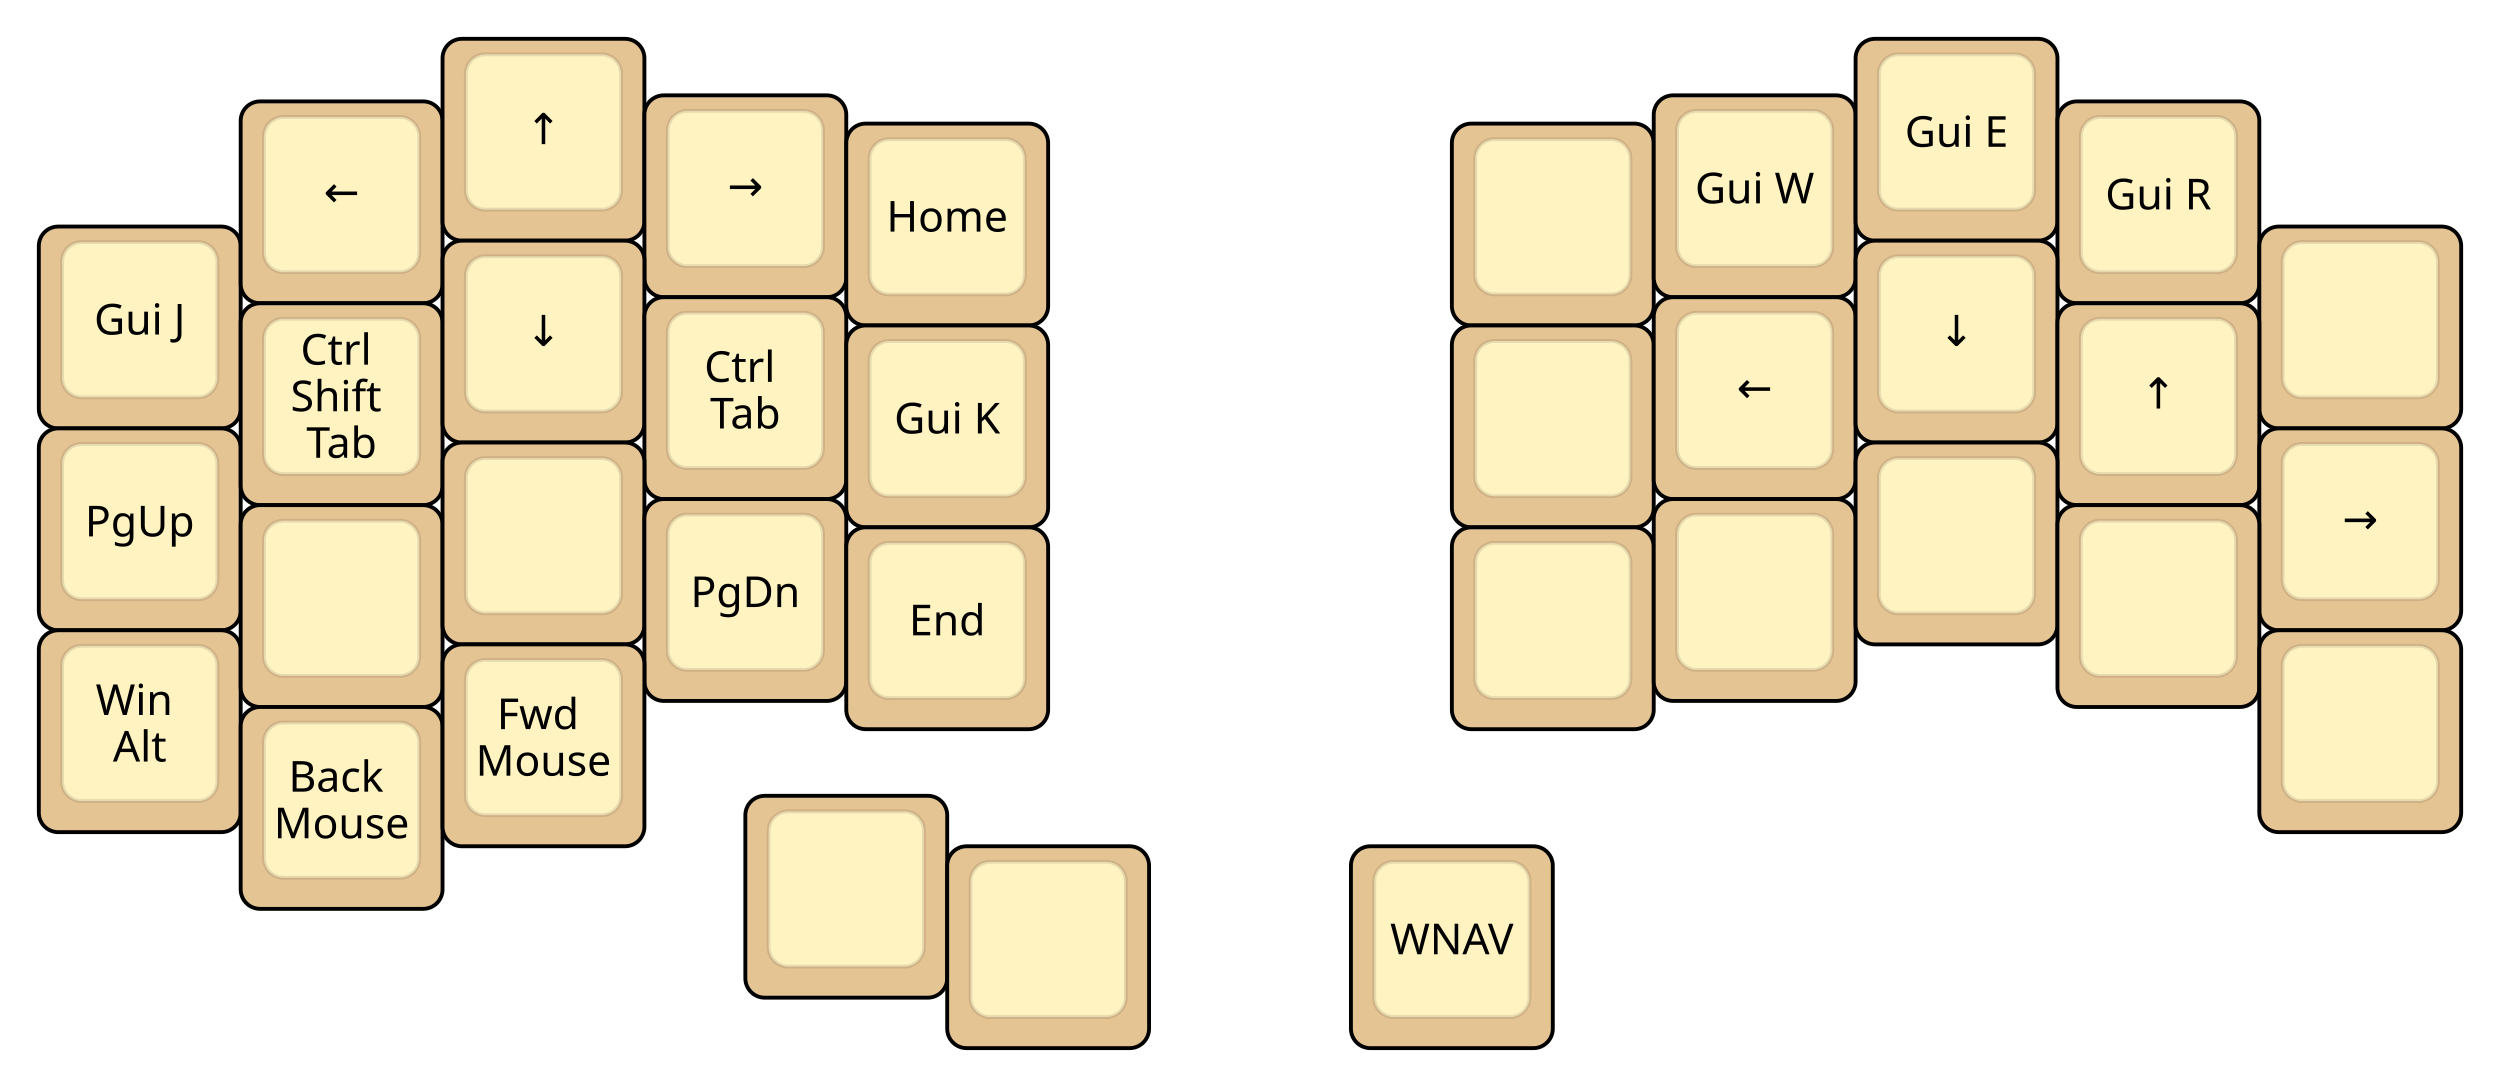
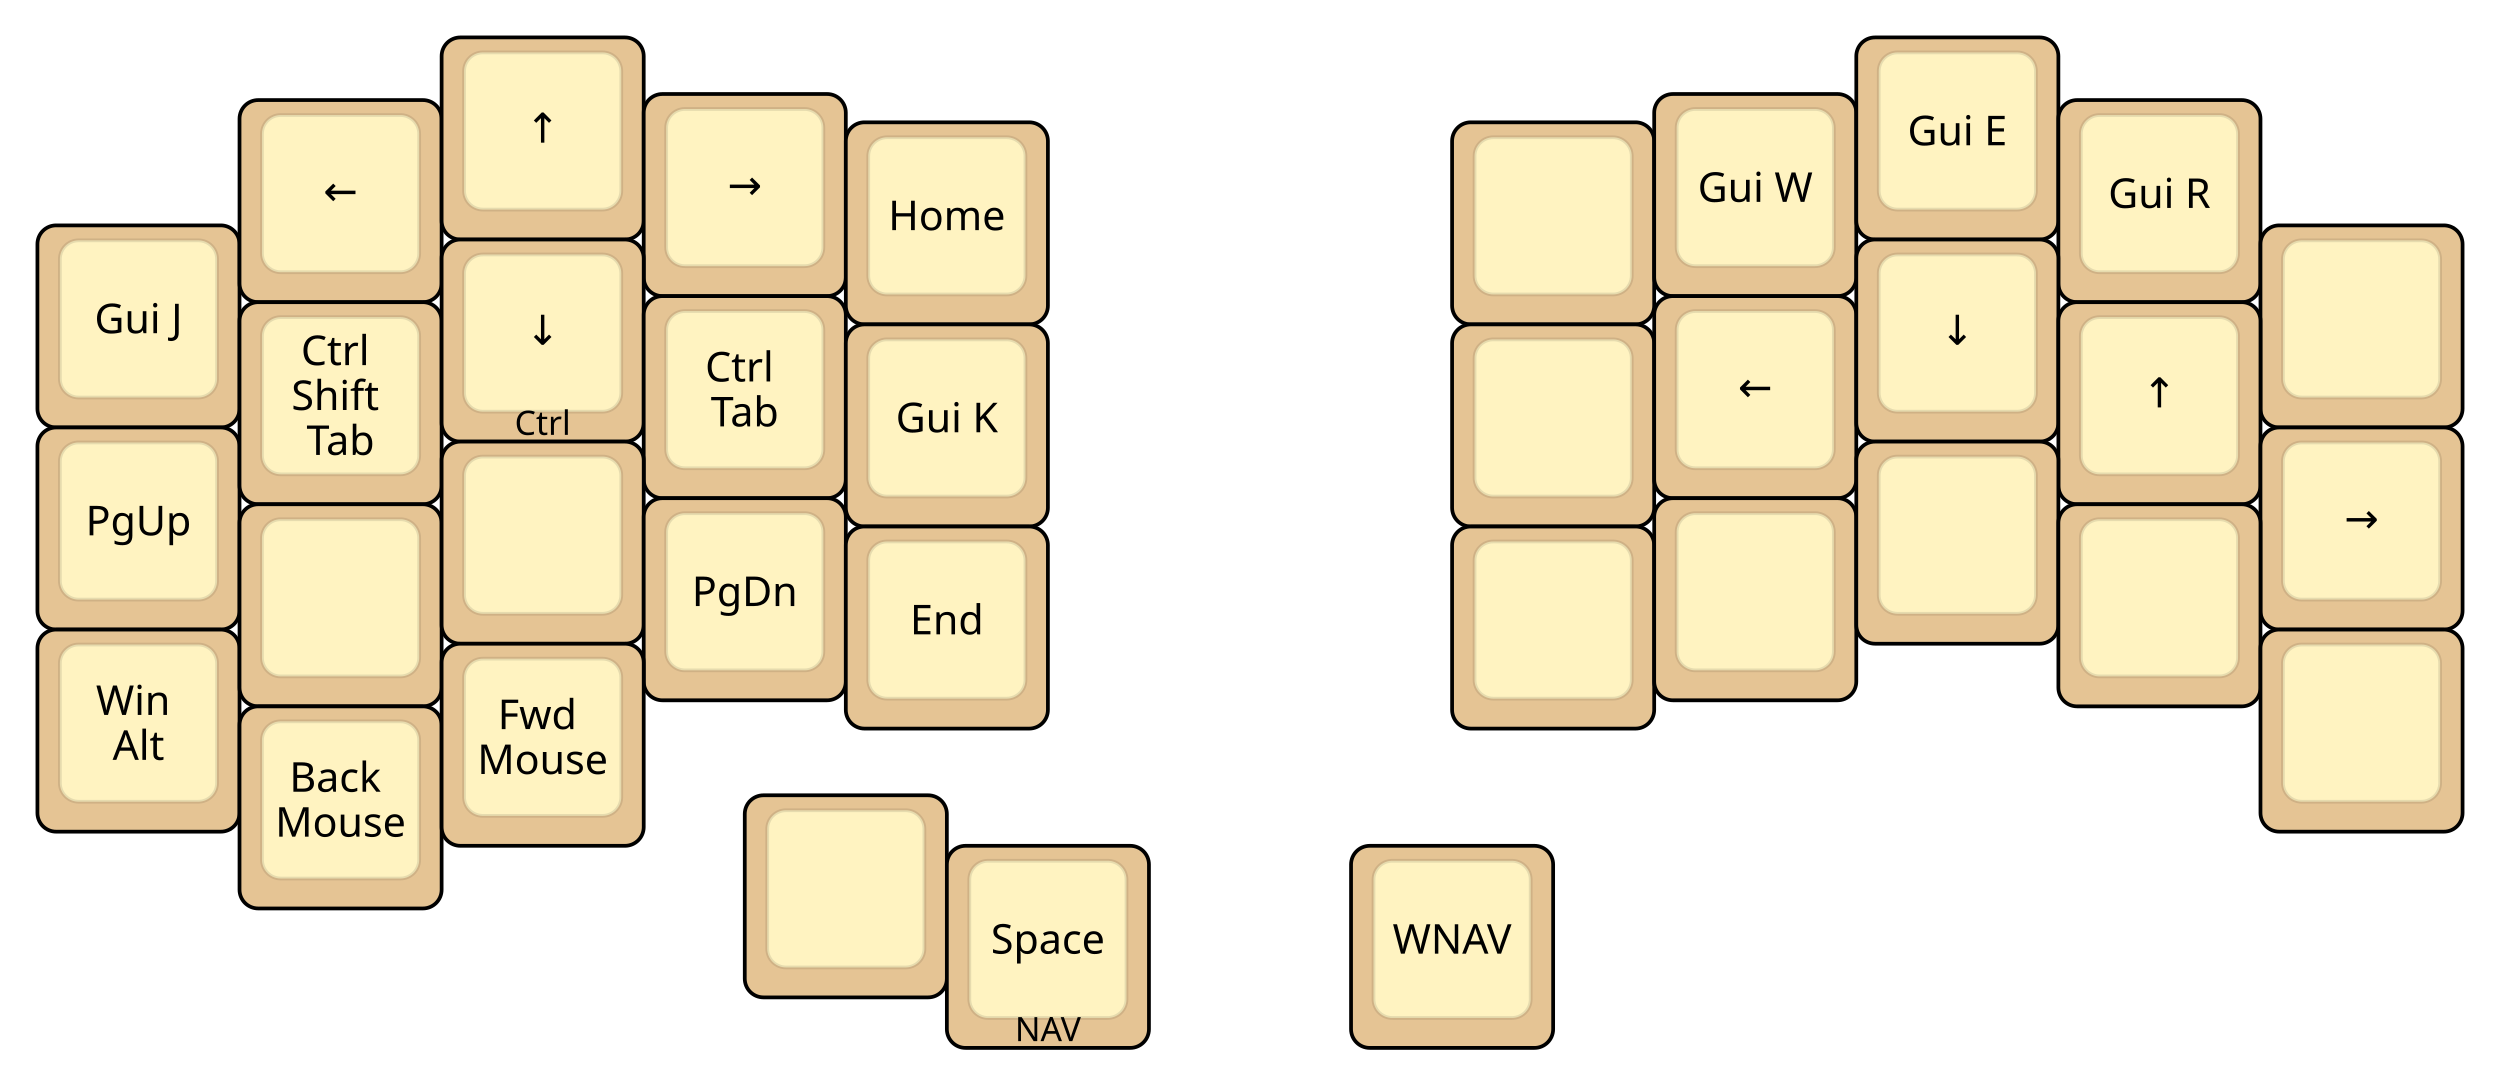
- <svg xmlns="http://www.w3.org/2000/svg" width="644px" height="280x" viewBox="0 0 644 280">
+ <svg xmlns="http://www.w3.org/2000/svg" width="668px" height="290x" viewBox="0 0 668 290">
  <style type="text/css">
    .keycap .border { stroke: black; stroke-width: 1; }
    .keycap .inner.border { stroke: rgba(0,0,0,.1); }
    .keycap { font-family: sans-serif; font-size: 11px}
+     .keycap .sub { font-size: 9px}
  </style>
  <g class="keycap mod_implicit">
-     <rect x="10" y="58.36" width="52" height="52" rx="5" fill="#e5c494" class="outer border" />
-     <rect x="16" y="62.36" width="40" height="40" rx="5" fill="#fff3c1" class="inner border" />
-     <text x="36" y="82.36" text-anchor="middle" dominant-baseline="middle">
-       <tspan x="36" dy="0">Gui J</tspan>
-     </text>
-   </g>
-   <g class="keycap default">
-     <rect x="62" y="26.12" width="52" height="52" rx="5" fill="#e5c494" class="outer border" />
-     <rect x="68" y="30.12" width="40" height="40" rx="5" fill="#fff3c1" class="inner border" />
-     <text x="88" y="50.12" text-anchor="middle" dominant-baseline="middle">
-       <tspan x="88" dy="0">←</tspan>
-     </text>
-   </g>
-   <g class="keycap default">
-     <rect x="114" y="10" width="52" height="52" rx="5" fill="#e5c494" class="outer border" />
-     <rect x="120" y="14" width="40" height="40" rx="5" fill="#fff3c1" class="inner border" />
-     <text x="140" y="34" text-anchor="middle" dominant-baseline="middle">
-       <tspan x="140" dy="0">↑</tspan>
-     </text>
-   </g>
-   <g class="keycap default">
-     <rect x="166" y="24.56" width="52" height="52" rx="5" fill="#e5c494" class="outer border" />
-     <rect x="172" y="28.56" width="40" height="40" rx="5" fill="#fff3c1" class="inner border" />
-     <text x="192" y="48.56" text-anchor="middle" dominant-baseline="middle">
-       <tspan x="192" dy="0">→</tspan>
-     </text>
-   </g>
-   <g class="keycap default">
-     <rect x="218" y="31.84" width="52" height="52" rx="5" fill="#e5c494" class="outer border" />
-     <rect x="224" y="35.84" width="40" height="40" rx="5" fill="#fff3c1" class="inner border" />
-     <text x="244" y="55.84" text-anchor="middle" dominant-baseline="middle">
-       <tspan x="244" dy="0">Home</tspan>
-     </text>
-   </g>
-   <g class="keycap blank">
-     <rect x="374" y="31.84" width="52" height="52" rx="5" fill="#e5c494" class="outer border" />
-     <rect x="380" y="35.84" width="40" height="40" rx="5" fill="#fff3c1" class="inner border" />
-   </g>
-   <g class="keycap mod_implicit">
-     <rect x="426" y="24.56" width="52" height="52" rx="5" fill="#e5c494" class="outer border" />
-     <rect x="432" y="28.56" width="40" height="40" rx="5" fill="#fff3c1" class="inner border" />
-     <text x="452" y="48.56" text-anchor="middle" dominant-baseline="middle">
-       <tspan x="452" dy="0">Gui W</tspan>
-     </text>
-   </g>
-   <g class="keycap mod_implicit">
-     <rect x="478" y="10" width="52" height="52" rx="5" fill="#e5c494" class="outer border" />
-     <rect x="484" y="14" width="40" height="40" rx="5" fill="#fff3c1" class="inner border" />
-     <text x="504" y="34" text-anchor="middle" dominant-baseline="middle">
-       <tspan x="504" dy="0">Gui E</tspan>
-     </text>
-   </g>
-   <g class="keycap mod_implicit">
-     <rect x="530" y="26.12" width="52" height="52" rx="5" fill="#e5c494" class="outer border" />
-     <rect x="536" y="30.12" width="40" height="40" rx="5" fill="#fff3c1" class="inner border" />
-     <text x="556" y="50.12" text-anchor="middle" dominant-baseline="middle">
-       <tspan x="556" dy="0">Gui R</tspan>
-     </text>
-   </g>
-   <g class="keycap blank">
-     <rect x="582" y="58.36" width="52" height="52" rx="5" fill="#e5c494" class="outer border" />
-     <rect x="588" y="62.36" width="40" height="40" rx="5" fill="#fff3c1" class="inner border" />
-   </g>
-   <g class="keycap default">
-     <rect x="10" y="110.36" width="52" height="52" rx="5" fill="#e5c494" class="outer border" />
-     <rect x="16" y="114.36" width="40" height="40" rx="5" fill="#fff3c1" class="inner border" />
-     <text x="36" y="134.36" text-anchor="middle" dominant-baseline="middle">
-       <tspan x="36" dy="0">PgUp</tspan>
-     </text>
-   </g>
-   <g class="keycap mod_implicit">
-     <rect x="62" y="78.12" width="52" height="52" rx="5" fill="#e5c494" class="outer border" />
-     <rect x="68" y="82.12" width="40" height="40" rx="5" fill="#fff3c1" class="inner border" />
-     <text x="88" y="90.12" text-anchor="middle" dominant-baseline="middle">
-       <tspan x="88" dy="0">Ctrl</tspan>
-       <tspan x="88" dy="12">Shift</tspan>
-       <tspan x="88" dy="12">Tab</tspan>
+     <rect x="10" y="60.22" width="54" height="54" rx="5" fill="#e5c494" class="outer border" />
+     <rect x="16" y="64.22" width="42" height="42" rx="5" fill="#fff3c1" class="inner border" />
+     <text x="37" y="85.22" text-anchor="middle" dominant-baseline="middle" class="main">
+       <tspan x="37" dy="0">Gui J</tspan>
+     </text>
+   </g>
+   <g class="keycap default">
+     <rect x="64" y="26.74" width="54" height="54" rx="5" fill="#e5c494" class="outer border" />
+     <rect x="70" y="30.74" width="42" height="42" rx="5" fill="#fff3c1" class="inner border" />
+     <text x="91" y="51.74" text-anchor="middle" dominant-baseline="middle" class="main">
+       <tspan x="91" dy="0">←</tspan>
+     </text>
+   </g>
+   <g class="keycap default">
+     <rect x="118" y="10" width="54" height="54" rx="5" fill="#e5c494" class="outer border" />
+     <rect x="124" y="14" width="42" height="42" rx="5" fill="#fff3c1" class="inner border" />
+     <text x="145" y="35" text-anchor="middle" dominant-baseline="middle" class="main">
+       <tspan x="145" dy="0">↑</tspan>
+     </text>
+   </g>
+   <g class="keycap default">
+     <rect x="172" y="25.12" width="54" height="54" rx="5" fill="#e5c494" class="outer border" />
+     <rect x="178" y="29.12" width="42" height="42" rx="5" fill="#fff3c1" class="inner border" />
+     <text x="199" y="50.12" text-anchor="middle" dominant-baseline="middle" class="main">
+       <tspan x="199" dy="0">→</tspan>
+     </text>
+   </g>
+   <g class="keycap default">
+     <rect x="226" y="32.68" width="54" height="54" rx="5" fill="#e5c494" class="outer border" />
+     <rect x="232" y="36.68" width="42" height="42" rx="5" fill="#fff3c1" class="inner border" />
+     <text x="253" y="57.68" text-anchor="middle" dominant-baseline="middle" class="main">
+       <tspan x="253" dy="0">Home</tspan>
+     </text>
+   </g>
+   <g class="keycap blank">
+     <rect x="388" y="32.68" width="54" height="54" rx="5" fill="#e5c494" class="outer border" />
+     <rect x="394" y="36.68" width="42" height="42" rx="5" fill="#fff3c1" class="inner border" />
+   </g>
+   <g class="keycap mod_implicit">
+     <rect x="442" y="25.12" width="54" height="54" rx="5" fill="#e5c494" class="outer border" />
+     <rect x="448" y="29.12" width="42" height="42" rx="5" fill="#fff3c1" class="inner border" />
+     <text x="469" y="50.12" text-anchor="middle" dominant-baseline="middle" class="main">
+       <tspan x="469" dy="0">Gui W</tspan>
+     </text>
+   </g>
+   <g class="keycap mod_implicit">
+     <rect x="496" y="10" width="54" height="54" rx="5" fill="#e5c494" class="outer border" />
+     <rect x="502" y="14" width="42" height="42" rx="5" fill="#fff3c1" class="inner border" />
+     <text x="523" y="35" text-anchor="middle" dominant-baseline="middle" class="main">
+       <tspan x="523" dy="0">Gui E</tspan>
+     </text>
+   </g>
+   <g class="keycap mod_implicit">
+     <rect x="550" y="26.74" width="54" height="54" rx="5" fill="#e5c494" class="outer border" />
+     <rect x="556" y="30.74" width="42" height="42" rx="5" fill="#fff3c1" class="inner border" />
+     <text x="577" y="51.74" text-anchor="middle" dominant-baseline="middle" class="main">
+       <tspan x="577" dy="0">Gui R</tspan>
+     </text>
+   </g>
+   <g class="keycap blank">
+     <rect x="604" y="60.22" width="54" height="54" rx="5" fill="#e5c494" class="outer border" />
+     <rect x="610" y="64.22" width="42" height="42" rx="5" fill="#fff3c1" class="inner border" />
+   </g>
+   <g class="keycap default">
+     <rect x="10" y="114.22" width="54" height="54" rx="5" fill="#e5c494" class="outer border" />
+     <rect x="16" y="118.22" width="42" height="42" rx="5" fill="#fff3c1" class="inner border" />
+     <text x="37" y="139.22" text-anchor="middle" dominant-baseline="middle" class="main">
+       <tspan x="37" dy="0">PgUp</tspan>
+     </text>
+   </g>
+   <g class="keycap mod_implicit">
+     <rect x="64" y="80.74" width="54" height="54" rx="5" fill="#e5c494" class="outer border" />
+     <rect x="70" y="84.74" width="42" height="42" rx="5" fill="#fff3c1" class="inner border" />
+     <text x="91" y="93.74" text-anchor="middle" dominant-baseline="middle" class="main">
+       <tspan x="91" dy="0">Ctrl</tspan>
+       <tspan x="91" dy="12">Shift</tspan>
+       <tspan x="91" dy="12">Tab</tspan>
    </text>
  </g>
  <g class="keycap mod_down">
-     <rect x="114" y="62" width="52" height="52" rx="5" fill="#e5c494" class="outer border" />
-     <rect x="120" y="66" width="40" height="40" rx="5" fill="#fff3c1" class="inner border" />
-     <text x="140" y="86" text-anchor="middle" dominant-baseline="middle">
-       <tspan x="140" dy="0">↓</tspan>
-     </text>
-   </g>
-   <g class="keycap mod_implicit">
-     <rect x="166" y="76.56" width="52" height="52" rx="5" fill="#e5c494" class="outer border" />
-     <rect x="172" y="80.56" width="40" height="40" rx="5" fill="#fff3c1" class="inner border" />
-     <text x="192" y="94.56" text-anchor="middle" dominant-baseline="middle">
-       <tspan x="192" dy="0">Ctrl</tspan>
-       <tspan x="192" dy="12">Tab</tspan>
-     </text>
-   </g>
-   <g class="keycap mod_implicit">
-     <rect x="218" y="83.84" width="52" height="52" rx="5" fill="#e5c494" class="outer border" />
-     <rect x="224" y="87.84" width="40" height="40" rx="5" fill="#fff3c1" class="inner border" />
-     <text x="244" y="107.84" text-anchor="middle" dominant-baseline="middle">
-       <tspan x="244" dy="0">Gui K</tspan>
-     </text>
-   </g>
-   <g class="keycap blank">
-     <rect x="374" y="83.84" width="52" height="52" rx="5" fill="#e5c494" class="outer border" />
-     <rect x="380" y="87.84" width="40" height="40" rx="5" fill="#fff3c1" class="inner border" />
-   </g>
-   <g class="keycap default">
-     <rect x="426" y="76.56" width="52" height="52" rx="5" fill="#e5c494" class="outer border" />
-     <rect x="432" y="80.56" width="40" height="40" rx="5" fill="#fff3c1" class="inner border" />
-     <text x="452" y="100.56" text-anchor="middle" dominant-baseline="middle">
-       <tspan x="452" dy="0">←</tspan>
-     </text>
-   </g>
-   <g class="keycap default">
-     <rect x="478" y="62" width="52" height="52" rx="5" fill="#e5c494" class="outer border" />
-     <rect x="484" y="66" width="40" height="40" rx="5" fill="#fff3c1" class="inner border" />
-     <text x="504" y="86" text-anchor="middle" dominant-baseline="middle">
-       <tspan x="504" dy="0">↓</tspan>
-     </text>
-   </g>
-   <g class="keycap default">
-     <rect x="530" y="78.12" width="52" height="52" rx="5" fill="#e5c494" class="outer border" />
-     <rect x="536" y="82.12" width="40" height="40" rx="5" fill="#fff3c1" class="inner border" />
-     <text x="556" y="102.12" text-anchor="middle" dominant-baseline="middle">
-       <tspan x="556" dy="0">↑</tspan>
-     </text>
-   </g>
-   <g class="keycap default">
-     <rect x="582" y="110.36" width="52" height="52" rx="5" fill="#e5c494" class="outer border" />
-     <rect x="588" y="114.36" width="40" height="40" rx="5" fill="#fff3c1" class="inner border" />
-     <text x="608" y="134.36" text-anchor="middle" dominant-baseline="middle">
-       <tspan x="608" dy="0">→</tspan>
+     <rect x="118" y="64" width="54" height="54" rx="5" fill="#e5c494" class="outer border" />
+     <rect x="124" y="68" width="42" height="42" rx="5" fill="#fff3c1" class="inner border" />
+     <text x="145" y="89" text-anchor="middle" dominant-baseline="middle" class="main">
+       <tspan x="145" dy="0">↓</tspan>
+     </text>
+     <text x="145" y="116.2" text-anchor="middle" class="sub">Ctrl</text>
+   </g>
+   <g class="keycap mod_implicit">
+     <rect x="172" y="79.12" width="54" height="54" rx="5" fill="#e5c494" class="outer border" />
+     <rect x="178" y="83.12" width="42" height="42" rx="5" fill="#fff3c1" class="inner border" />
+     <text x="199" y="98.12" text-anchor="middle" dominant-baseline="middle" class="main">
+       <tspan x="199" dy="0">Ctrl</tspan>
+       <tspan x="199" dy="12">Tab</tspan>
+     </text>
+   </g>
+   <g class="keycap mod_implicit">
+     <rect x="226" y="86.68" width="54" height="54" rx="5" fill="#e5c494" class="outer border" />
+     <rect x="232" y="90.68" width="42" height="42" rx="5" fill="#fff3c1" class="inner border" />
+     <text x="253" y="111.68" text-anchor="middle" dominant-baseline="middle" class="main">
+       <tspan x="253" dy="0">Gui K</tspan>
+     </text>
+   </g>
+   <g class="keycap blank">
+     <rect x="388" y="86.68" width="54" height="54" rx="5" fill="#e5c494" class="outer border" />
+     <rect x="394" y="90.68" width="42" height="42" rx="5" fill="#fff3c1" class="inner border" />
+   </g>
+   <g class="keycap default">
+     <rect x="442" y="79.12" width="54" height="54" rx="5" fill="#e5c494" class="outer border" />
+     <rect x="448" y="83.12" width="42" height="42" rx="5" fill="#fff3c1" class="inner border" />
+     <text x="469" y="104.12" text-anchor="middle" dominant-baseline="middle" class="main">
+       <tspan x="469" dy="0">←</tspan>
+     </text>
+   </g>
+   <g class="keycap default">
+     <rect x="496" y="64" width="54" height="54" rx="5" fill="#e5c494" class="outer border" />
+     <rect x="502" y="68" width="42" height="42" rx="5" fill="#fff3c1" class="inner border" />
+     <text x="523" y="89" text-anchor="middle" dominant-baseline="middle" class="main">
+       <tspan x="523" dy="0">↓</tspan>
+     </text>
+   </g>
+   <g class="keycap default">
+     <rect x="550" y="80.74" width="54" height="54" rx="5" fill="#e5c494" class="outer border" />
+     <rect x="556" y="84.74" width="42" height="42" rx="5" fill="#fff3c1" class="inner border" />
+     <text x="577" y="105.74" text-anchor="middle" dominant-baseline="middle" class="main">
+       <tspan x="577" dy="0">↑</tspan>
+     </text>
+   </g>
+   <g class="keycap default">
+     <rect x="604" y="114.22" width="54" height="54" rx="5" fill="#e5c494" class="outer border" />
+     <rect x="610" y="118.22" width="42" height="42" rx="5" fill="#fff3c1" class="inner border" />
+     <text x="631" y="139.22" text-anchor="middle" dominant-baseline="middle" class="main">
+       <tspan x="631" dy="0">→</tspan>
    </text>
  </g>
  <g class="keycap layer_down">
-     <rect x="10" y="162.36" width="52" height="52" rx="5" fill="#e5c494" class="outer border" />
-     <rect x="16" y="166.36" width="40" height="40" rx="5" fill="#fff3c1" class="inner border" />
-     <text x="36" y="180.36" text-anchor="middle" dominant-baseline="middle">
-       <tspan x="36" dy="0">Win</tspan>
-       <tspan x="36" dy="12">Alt</tspan>
-     </text>
-   </g>
-   <g class="keycap blank">
-     <rect x="62" y="130.12" width="52" height="52" rx="5" fill="#e5c494" class="outer border" />
-     <rect x="68" y="134.12" width="40" height="40" rx="5" fill="#fff3c1" class="inner border" />
-   </g>
-   <g class="keycap blank">
-     <rect x="114" y="114" width="52" height="52" rx="5" fill="#e5c494" class="outer border" />
-     <rect x="120" y="118" width="40" height="40" rx="5" fill="#fff3c1" class="inner border" />
-   </g>
-   <g class="keycap default">
-     <rect x="166" y="128.56" width="52" height="52" rx="5" fill="#e5c494" class="outer border" />
-     <rect x="172" y="132.56" width="40" height="40" rx="5" fill="#fff3c1" class="inner border" />
-     <text x="192" y="152.56" text-anchor="middle" dominant-baseline="middle">
-       <tspan x="192" dy="0">PgDn</tspan>
-     </text>
-   </g>
-   <g class="keycap default">
-     <rect x="218" y="135.84" width="52" height="52" rx="5" fill="#e5c494" class="outer border" />
-     <rect x="224" y="139.84" width="40" height="40" rx="5" fill="#fff3c1" class="inner border" />
-     <text x="244" y="159.84" text-anchor="middle" dominant-baseline="middle">
-       <tspan x="244" dy="0">End</tspan>
-     </text>
-   </g>
-   <g class="keycap blank">
-     <rect x="374" y="135.84" width="52" height="52" rx="5" fill="#e5c494" class="outer border" />
-     <rect x="380" y="139.84" width="40" height="40" rx="5" fill="#fff3c1" class="inner border" />
-   </g>
-   <g class="keycap blank">
-     <rect x="426" y="128.56" width="52" height="52" rx="5" fill="#e5c494" class="outer border" />
-     <rect x="432" y="132.56" width="40" height="40" rx="5" fill="#fff3c1" class="inner border" />
-   </g>
-   <g class="keycap blank">
-     <rect x="478" y="114" width="52" height="52" rx="5" fill="#e5c494" class="outer border" />
-     <rect x="484" y="118" width="40" height="40" rx="5" fill="#fff3c1" class="inner border" />
-   </g>
-   <g class="keycap blank">
-     <rect x="530" y="130.12" width="52" height="52" rx="5" fill="#e5c494" class="outer border" />
-     <rect x="536" y="134.12" width="40" height="40" rx="5" fill="#fff3c1" class="inner border" />
-   </g>
-   <g class="keycap blank">
-     <rect x="582" y="162.36" width="52" height="52" rx="5" fill="#e5c494" class="outer border" />
-     <rect x="588" y="166.36" width="40" height="40" rx="5" fill="#fff3c1" class="inner border" />
-   </g>
-   <g class="keycap default">
-     <rect x="62" y="182.12" width="52" height="52" rx="5" fill="#e5c494" class="outer border" />
-     <rect x="68" y="186.12" width="40" height="40" rx="5" fill="#fff3c1" class="inner border" />
-     <text x="88" y="200.12" text-anchor="middle" dominant-baseline="middle">
-       <tspan x="88" dy="0">Back</tspan>
-       <tspan x="88" dy="12">Mouse</tspan>
-     </text>
-   </g>
-   <g class="keycap default">
-     <rect x="114" y="166" width="52" height="52" rx="5" fill="#e5c494" class="outer border" />
-     <rect x="120" y="170" width="40" height="40" rx="5" fill="#fff3c1" class="inner border" />
-     <text x="140" y="184" text-anchor="middle" dominant-baseline="middle">
-       <tspan x="140" dy="0">Fwd</tspan>
-       <tspan x="140" dy="12">Mouse</tspan>
-     </text>
-   </g>
-   <g class="keycap blank">
-     <rect x="192" y="205" width="52" height="52" rx="5" fill="#e5c494" class="outer border" />
-     <rect x="198" y="209" width="40" height="40" rx="5" fill="#fff3c1" class="inner border" />
-   </g>
-   <g class="keycap blank">
-     <rect x="244" y="218" width="52" height="52" rx="5" fill="#e5c494" class="outer border" />
-     <rect x="250" y="222" width="40" height="40" rx="5" fill="#fff3c1" class="inner border" />
+     <rect x="10" y="168.22" width="54" height="54" rx="5" fill="#e5c494" class="outer border" />
+     <rect x="16" y="172.22" width="42" height="42" rx="5" fill="#fff3c1" class="inner border" />
+     <text x="37" y="187.22" text-anchor="middle" dominant-baseline="middle" class="main">
+       <tspan x="37" dy="0">Win</tspan>
+       <tspan x="37" dy="12">Alt</tspan>
+     </text>
+   </g>
+   <g class="keycap blank">
+     <rect x="64" y="134.74" width="54" height="54" rx="5" fill="#e5c494" class="outer border" />
+     <rect x="70" y="138.74" width="42" height="42" rx="5" fill="#fff3c1" class="inner border" />
+   </g>
+   <g class="keycap blank">
+     <rect x="118" y="118" width="54" height="54" rx="5" fill="#e5c494" class="outer border" />
+     <rect x="124" y="122" width="42" height="42" rx="5" fill="#fff3c1" class="inner border" />
+   </g>
+   <g class="keycap default">
+     <rect x="172" y="133.12" width="54" height="54" rx="5" fill="#e5c494" class="outer border" />
+     <rect x="178" y="137.12" width="42" height="42" rx="5" fill="#fff3c1" class="inner border" />
+     <text x="199" y="158.12" text-anchor="middle" dominant-baseline="middle" class="main">
+       <tspan x="199" dy="0">PgDn</tspan>
+     </text>
+   </g>
+   <g class="keycap default">
+     <rect x="226" y="140.68" width="54" height="54" rx="5" fill="#e5c494" class="outer border" />
+     <rect x="232" y="144.68" width="42" height="42" rx="5" fill="#fff3c1" class="inner border" />
+     <text x="253" y="165.68" text-anchor="middle" dominant-baseline="middle" class="main">
+       <tspan x="253" dy="0">End</tspan>
+     </text>
+   </g>
+   <g class="keycap blank">
+     <rect x="388" y="140.68" width="54" height="54" rx="5" fill="#e5c494" class="outer border" />
+     <rect x="394" y="144.68" width="42" height="42" rx="5" fill="#fff3c1" class="inner border" />
+   </g>
+   <g class="keycap blank">
+     <rect x="442" y="133.12" width="54" height="54" rx="5" fill="#e5c494" class="outer border" />
+     <rect x="448" y="137.12" width="42" height="42" rx="5" fill="#fff3c1" class="inner border" />
+   </g>
+   <g class="keycap blank">
+     <rect x="496" y="118" width="54" height="54" rx="5" fill="#e5c494" class="outer border" />
+     <rect x="502" y="122" width="42" height="42" rx="5" fill="#fff3c1" class="inner border" />
+   </g>
+   <g class="keycap blank">
+     <rect x="550" y="134.74" width="54" height="54" rx="5" fill="#e5c494" class="outer border" />
+     <rect x="556" y="138.74" width="42" height="42" rx="5" fill="#fff3c1" class="inner border" />
+   </g>
+   <g class="keycap blank">
+     <rect x="604" y="168.22" width="54" height="54" rx="5" fill="#e5c494" class="outer border" />
+     <rect x="610" y="172.22" width="42" height="42" rx="5" fill="#fff3c1" class="inner border" />
+   </g>
+   <g class="keycap default">
+     <rect x="64" y="188.74" width="54" height="54" rx="5" fill="#e5c494" class="outer border" />
+     <rect x="70" y="192.74" width="42" height="42" rx="5" fill="#fff3c1" class="inner border" />
+     <text x="91" y="207.74" text-anchor="middle" dominant-baseline="middle" class="main">
+       <tspan x="91" dy="0">Back</tspan>
+       <tspan x="91" dy="12">Mouse</tspan>
+     </text>
+   </g>
+   <g class="keycap default">
+     <rect x="118" y="172" width="54" height="54" rx="5" fill="#e5c494" class="outer border" />
+     <rect x="124" y="176" width="42" height="42" rx="5" fill="#fff3c1" class="inner border" />
+     <text x="145" y="191" text-anchor="middle" dominant-baseline="middle" class="main">
+       <tspan x="145" dy="0">Fwd</tspan>
+       <tspan x="145" dy="12">Mouse</tspan>
+     </text>
+   </g>
+   <g class="keycap blank">
+     <rect x="199" y="212.5" width="54" height="54" rx="5" fill="#e5c494" class="outer border" />
+     <rect x="205" y="216.5" width="42" height="42" rx="5" fill="#fff3c1" class="inner border" />
+   </g>
+   <g class="keycap active_layer">
+     <rect x="253" y="226" width="54" height="54" rx="5" fill="#e5c494" class="outer border" />
+     <rect x="259" y="230" width="42" height="42" rx="5" fill="#fff3c1" class="inner border" />
+     <text x="280" y="251" text-anchor="middle" dominant-baseline="middle" class="main">
+       <tspan x="280" dy="0">Space</tspan>
+     </text>
+     <text x="280" y="278.2" text-anchor="middle" class="sub">NAV</text>
  </g>
  <g class="keycap layer_down">
-     <rect x="348" y="218" width="52" height="52" rx="5" fill="#e5c494" class="outer border" />
-     <rect x="354" y="222" width="40" height="40" rx="5" fill="#fff3c1" class="inner border" />
-     <text x="374" y="242" text-anchor="middle" dominant-baseline="middle">
-       <tspan x="374" dy="0">WNAV</tspan>
+     <rect x="361" y="226" width="54" height="54" rx="5" fill="#e5c494" class="outer border" />
+     <rect x="367" y="230" width="42" height="42" rx="5" fill="#fff3c1" class="inner border" />
+     <text x="388" y="251" text-anchor="middle" dominant-baseline="middle" class="main">
+       <tspan x="388" dy="0">WNAV</tspan>
    </text>
  </g>
</svg>
